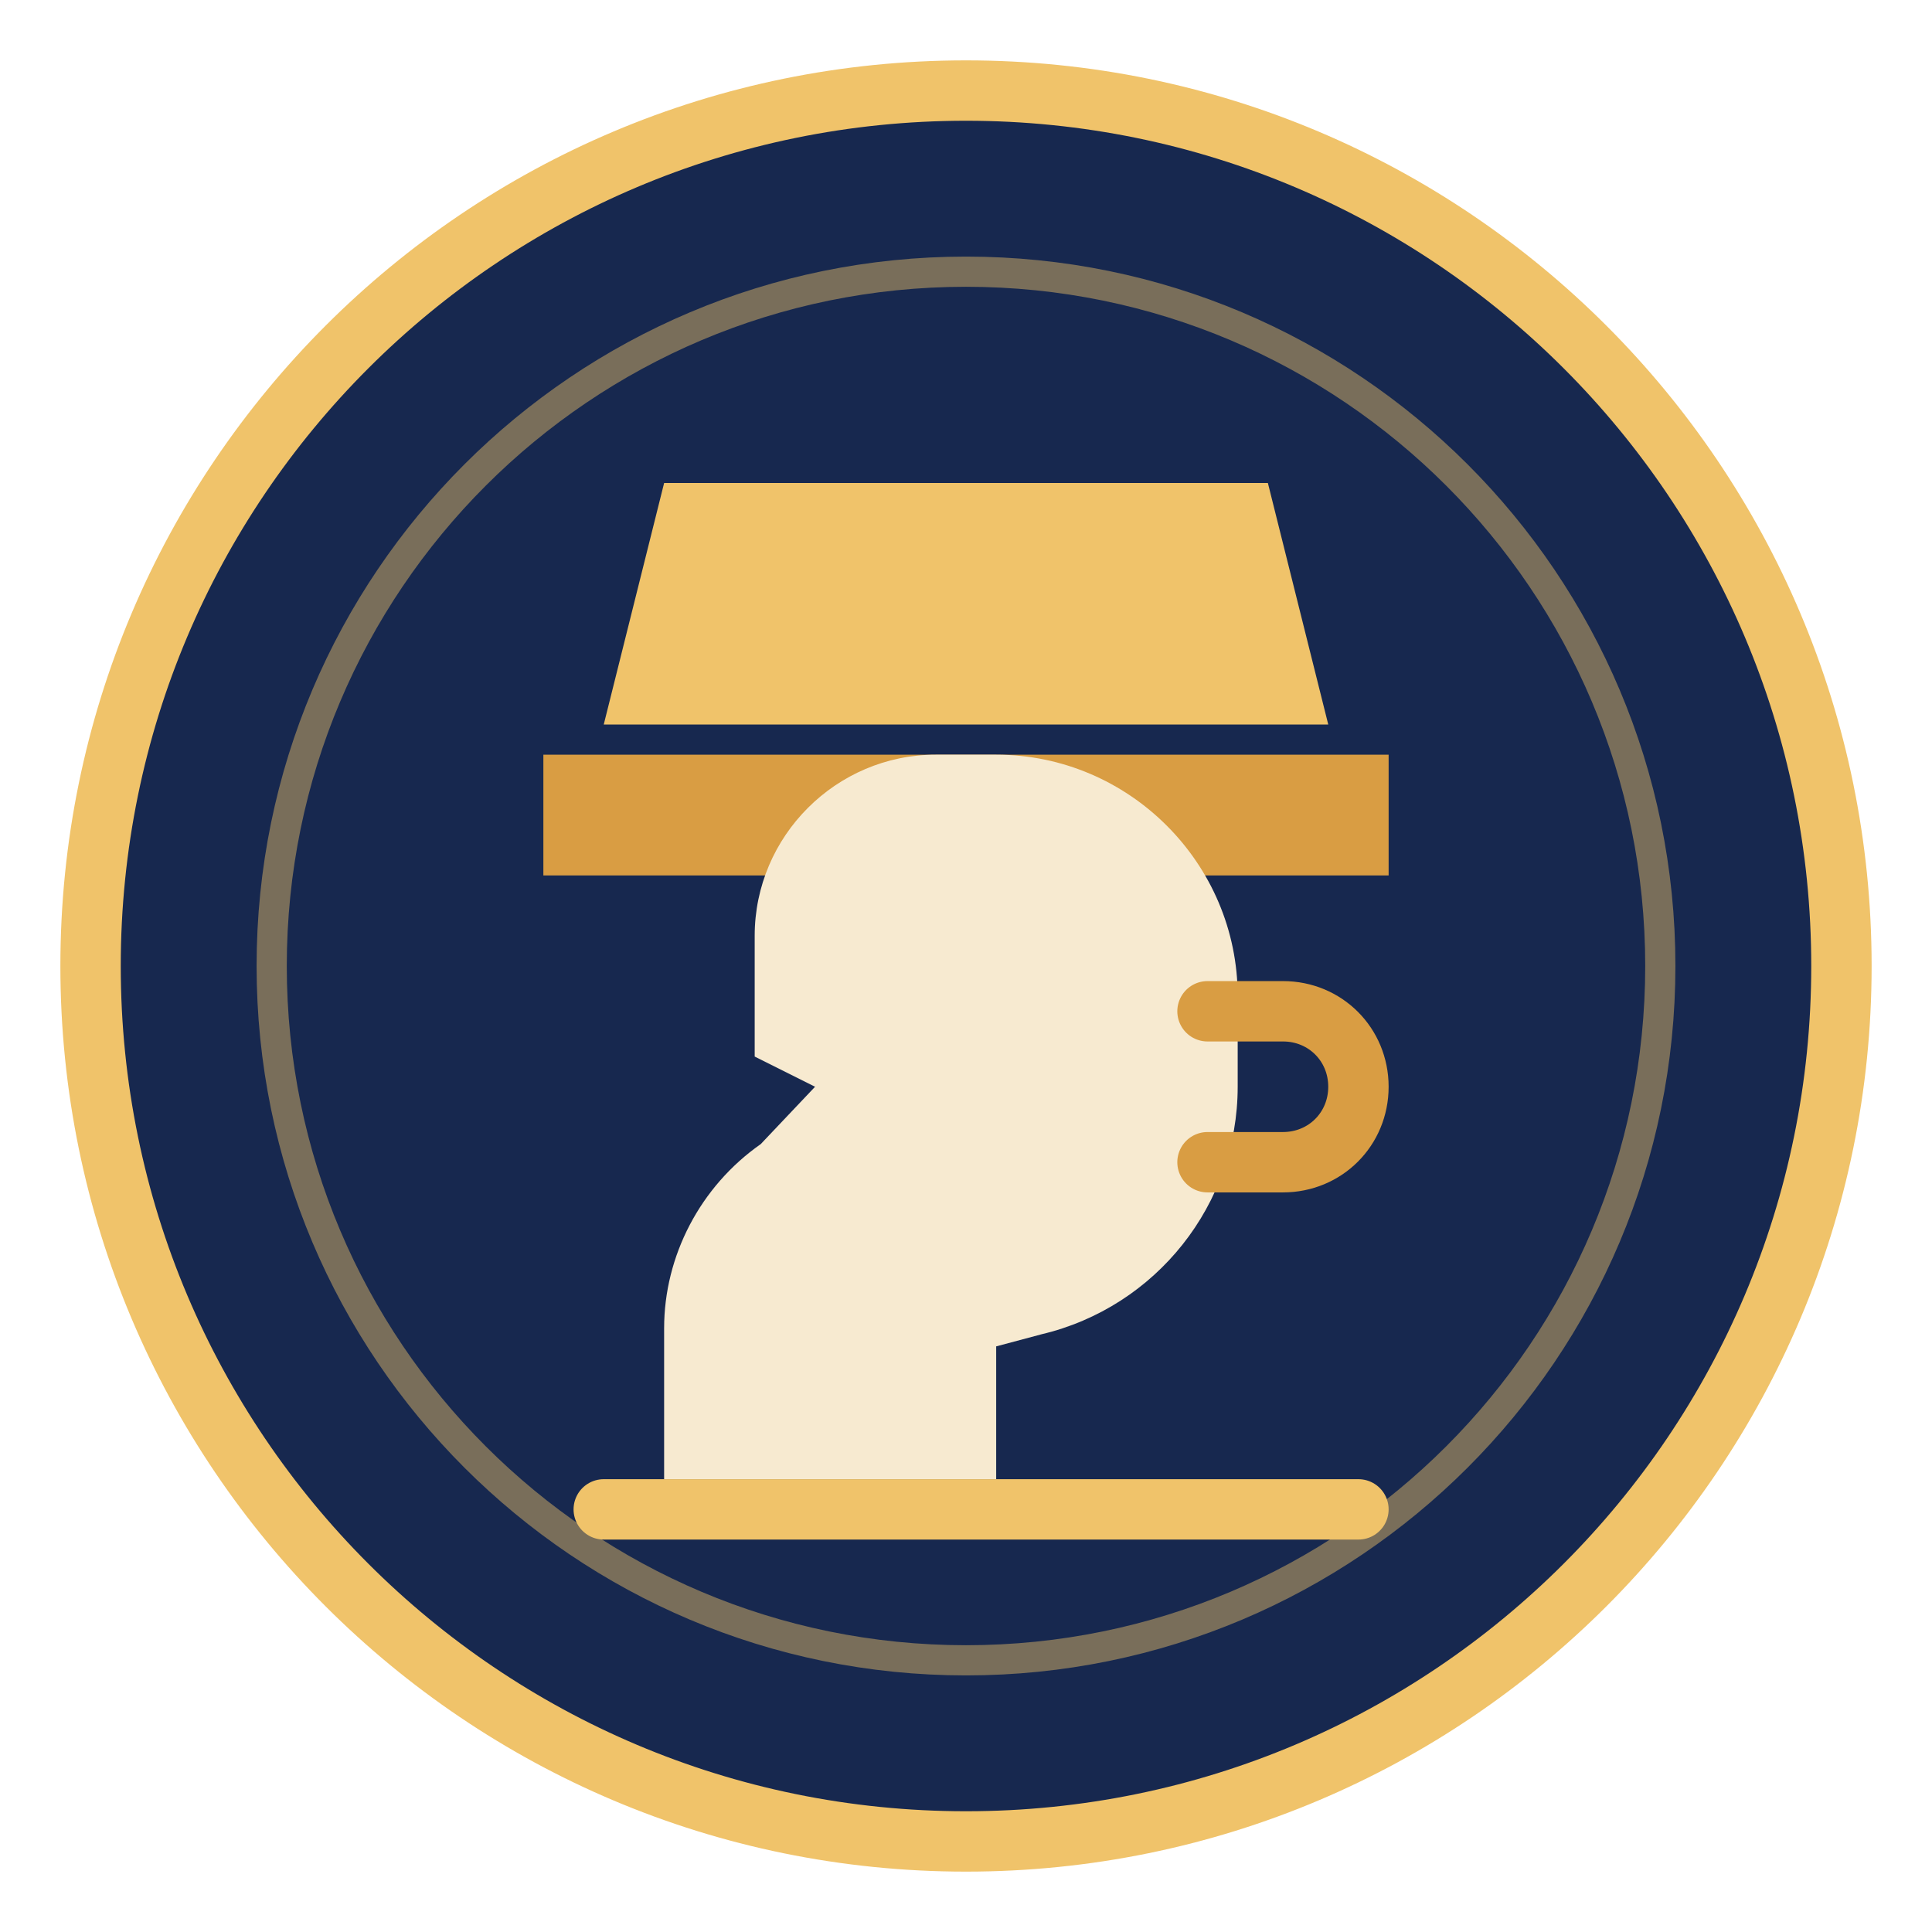
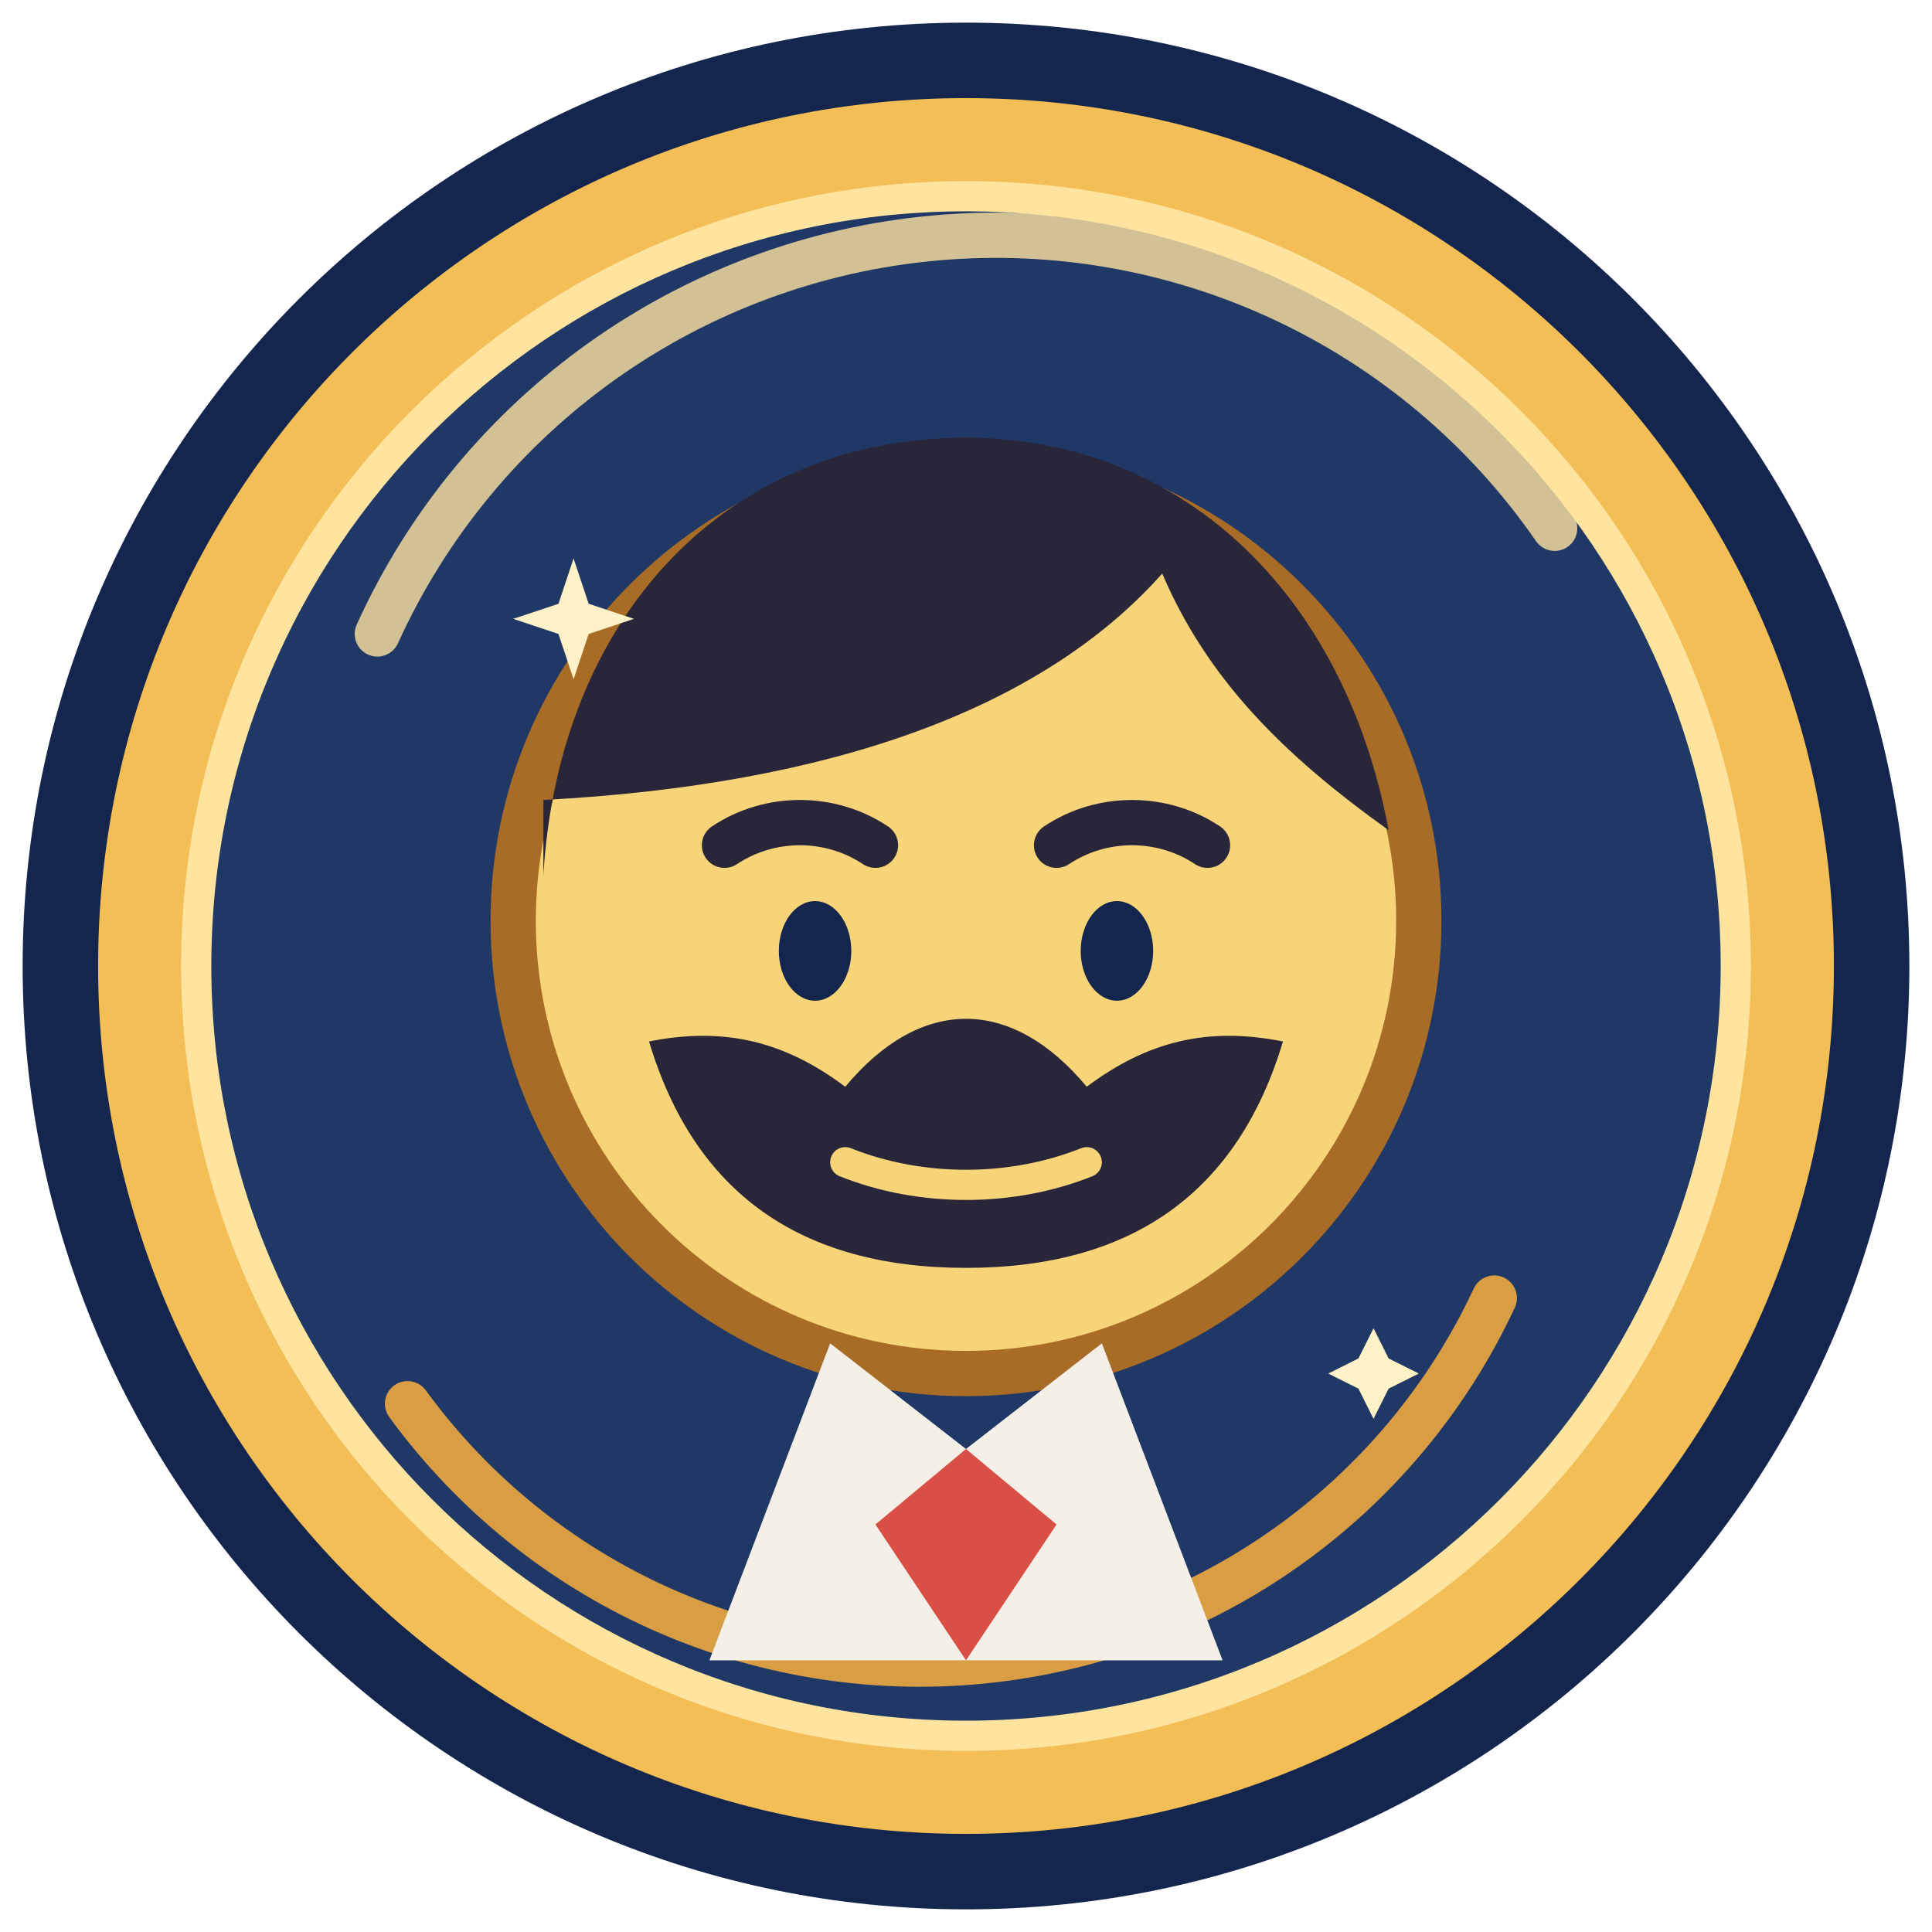
- <svg xmlns="http://www.w3.org/2000/svg" viewBox="0 0 64 64" fill="none">
-   <circle cx="32" cy="32" r="29" fill="#17284F" stroke="#F0C36A" stroke-width="2" />
-   <circle cx="32" cy="32" r="23" stroke="#F0C36A" stroke-opacity=".45" />
-   <path d="M20 24h24l-2-8H22l-2 8Z" fill="#F0C36A" />
-   <path d="M18 25h28v4H18z" fill="#D99D43" />
-   <path d="M25 31c0-3.3 2.7-6 6-6h2c4.4 0 8 3.6 8 8v3c0 3.9-2.7 7.3-6.5 8.2l-1.5.4V49H22v-5c0-2.4 1.2-4.7 3.2-6.1L27 36l-2-1v-4h0Z" fill="#F7EAD0" />
-   <path d="M40 33.5h2.5c1.4 0 2.5 1.1 2.5 2.5s-1.1 2.5-2.5 2.5H40" stroke="#D99D43" stroke-width="2" stroke-linecap="round" />
-   <path d="M20 50h25" stroke="#F0C36A" stroke-width="2" stroke-linecap="round" />
+ <svg xmlns="http://www.w3.org/2000/svg" viewBox="0 0 128 128" fill="none">
+   <circle cx="64" cy="64" r="60" fill="#F2BE55" stroke="#14264D" stroke-width="5" />
+   <circle cx="64" cy="64" r="51" fill="#203866" stroke="#FFE4A0" stroke-width="2" />
+   <path d="M25 42a45 45 0 0 1 78-7" stroke="#FFE4A0" stroke-linecap="round" stroke-width="3" opacity=".8" />
+   <path d="M99 86a42 42 0 0 1-72 7" stroke="#D99D43" stroke-linecap="round" stroke-width="3" />
+   <circle cx="64" cy="61" r="30" fill="#F7D477" stroke="#A96C27" stroke-width="3" />
+   <path d="M36 58c1-17 12-29 28-29 14 0 25 10 28 26-7-5-12-10-15-17-8 9-22 14-41 15v5Z" fill="#29263A" />
+   <path d="M48 56c3-2 7-2 10 0M70 56c3-2 7-2 10 0" stroke="#29263A" stroke-linecap="round" stroke-width="3" />
+   <ellipse cx="54" cy="63" rx="2.4" ry="3.3" fill="#14264D" />
+   <ellipse cx="74" cy="63" rx="2.4" ry="3.3" fill="#14264D" />
+   <path d="M43 69c5-1 9 0 13 3 5-6 11-6 16 0 4-3 8-4 13-3-3 10-10 15-21 15S46 79 43 69Z" fill="#29263A" />
+   <path d="M56 77c5 2 11 2 16 0" stroke="#F7D477" stroke-linecap="round" stroke-width="2" />
+   <path d="m55 89 9 7 9-7 8 21H47l8-21Z" fill="#F4F0E7" />
+   <path d="m64 96 6 5-6 9-6-9 6-5Z" fill="#D94F45" />
+   <path d="m34 41 3 1 1 3 1-3 3-1-3-1-1-3-1 3-3 1ZM88 91l2 1 1 2 1-2 2-1-2-1-1-2-1 2-2 1Z" fill="#FFF1C8" />
</svg>
